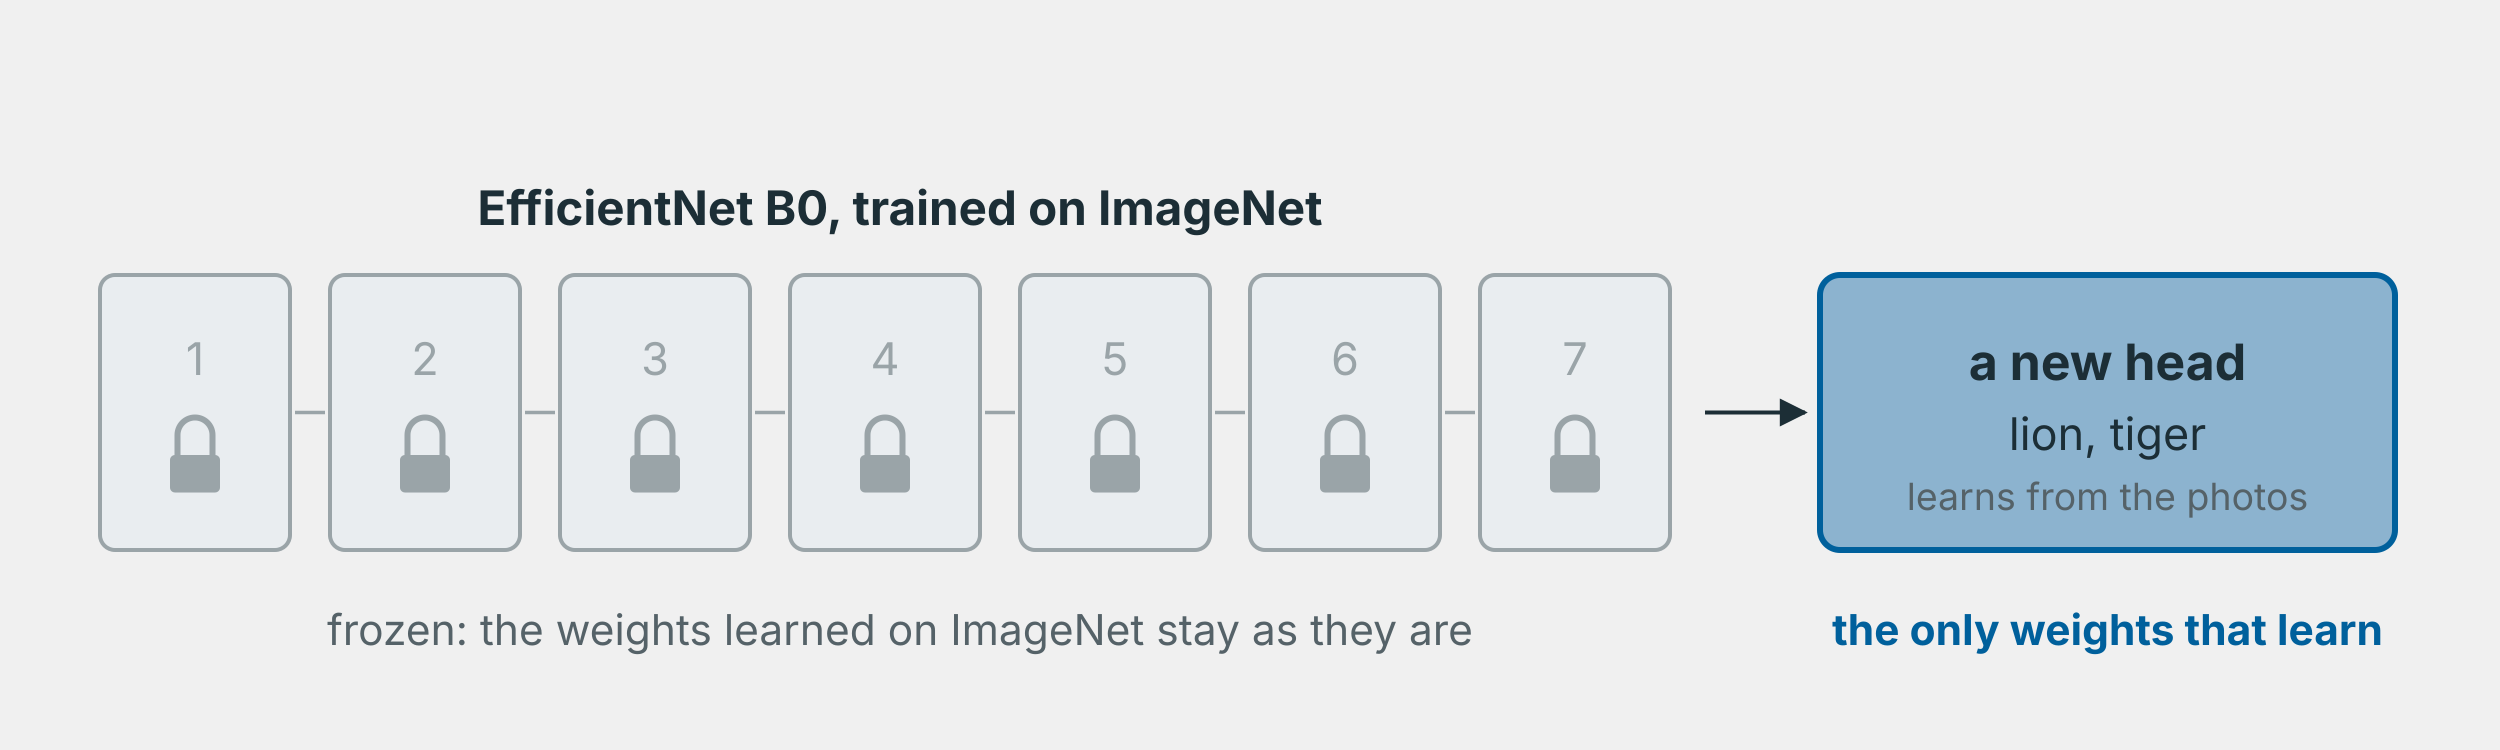
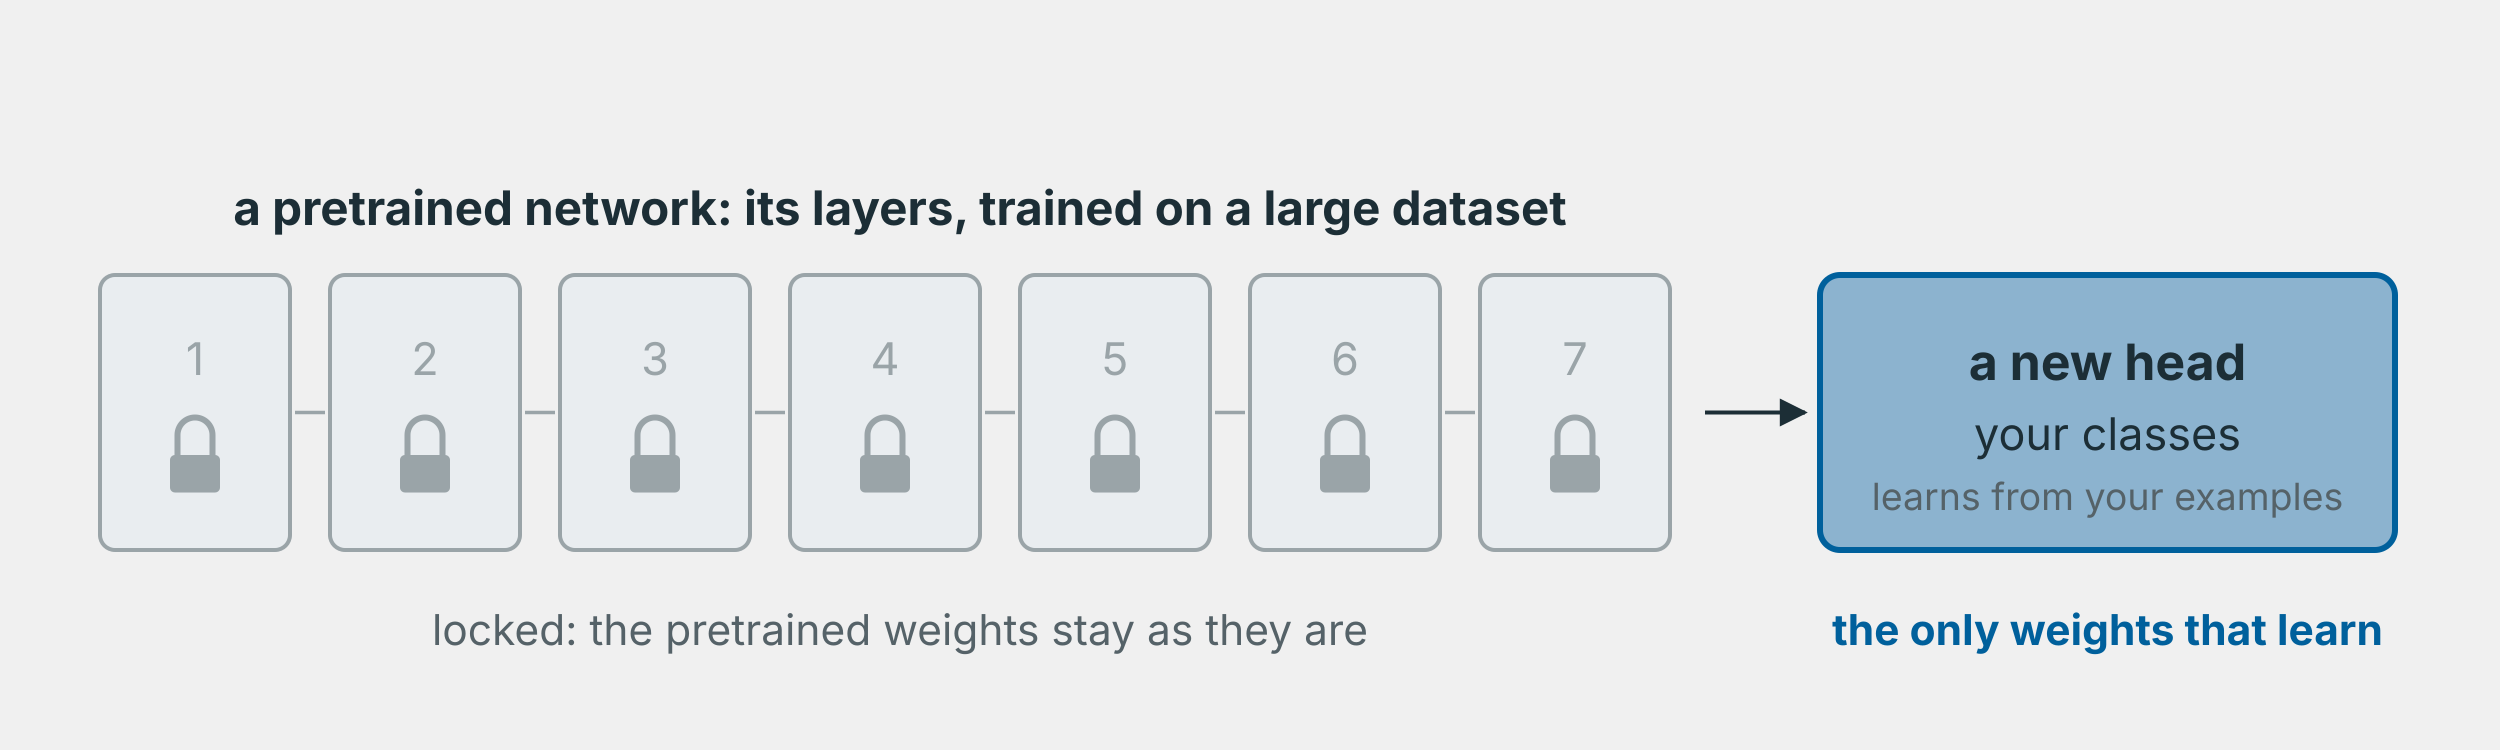
<svg xmlns="http://www.w3.org/2000/svg" viewBox="0 0 1000 300" font-family="Inter, Arimo, Helvetica, sans-serif">
  <defs>
    <marker id="ah" viewBox="0 0 10 10" refX="9" refY="5" markerWidth="7" markerHeight="7" orient="auto-start-reverse">
      <path d="M0,0 L10,5 L0,10 z" fill="#1c2e36" />
    </marker>
    <marker id="ahA" viewBox="0 0 10 10" refX="9" refY="5" markerWidth="7" markerHeight="7" orient="auto-start-reverse">
      <path class="accent-fill" d="M0,0 L10,5 L0,10 z" fill="#00609c" />
    </marker>
  </defs>
  <g data-step="1">
    <rect x="40" y="110" width="76" height="110" rx="6" fill="#e9edf0" stroke="#9aa4a8" stroke-width="1.6" />
    <text x="78" y="150" font-size="18" font-weight="normal" text-anchor="middle" fill="#9aa4a8">1</text>
    <path d="M 71 182 L 71 174 A 7 7 0 0 1 85 174 L 85 182" fill="none" stroke="#9aa4a8" stroke-width="2.4" />
    <rect x="68" y="182" width="20" height="15" rx="2" fill="#9aa4a8" />
    <line x1="118" y1="165" x2="130" y2="165" stroke="#9aa4a8" stroke-width="1.4" />
    <rect x="132" y="110" width="76" height="110" rx="6" fill="#e9edf0" stroke="#9aa4a8" stroke-width="1.6" />
    <text x="170" y="150" font-size="18" font-weight="normal" text-anchor="middle" fill="#9aa4a8">2</text>
    <path d="M 163 182 L 163 174 A 7 7 0 0 1 177 174 L 177 182" fill="none" stroke="#9aa4a8" stroke-width="2.4" />
    <rect x="160" y="182" width="20" height="15" rx="2" fill="#9aa4a8" />
    <line x1="210" y1="165" x2="222" y2="165" stroke="#9aa4a8" stroke-width="1.4" />
    <rect x="224" y="110" width="76" height="110" rx="6" fill="#e9edf0" stroke="#9aa4a8" stroke-width="1.6" />
    <text x="262" y="150" font-size="18" font-weight="normal" text-anchor="middle" fill="#9aa4a8">3</text>
    <path d="M 255 182 L 255 174 A 7 7 0 0 1 269 174 L 269 182" fill="none" stroke="#9aa4a8" stroke-width="2.4" />
    <rect x="252" y="182" width="20" height="15" rx="2" fill="#9aa4a8" />
    <line x1="302" y1="165" x2="314" y2="165" stroke="#9aa4a8" stroke-width="1.4" />
    <rect x="316" y="110" width="76" height="110" rx="6" fill="#e9edf0" stroke="#9aa4a8" stroke-width="1.6" />
    <text x="354" y="150" font-size="18" font-weight="normal" text-anchor="middle" fill="#9aa4a8">4</text>
    <path d="M 347 182 L 347 174 A 7 7 0 0 1 361 174 L 361 182" fill="none" stroke="#9aa4a8" stroke-width="2.4" />
    <rect x="344" y="182" width="20" height="15" rx="2" fill="#9aa4a8" />
    <line x1="394" y1="165" x2="406" y2="165" stroke="#9aa4a8" stroke-width="1.4" />
    <rect x="408" y="110" width="76" height="110" rx="6" fill="#e9edf0" stroke="#9aa4a8" stroke-width="1.6" />
    <text x="446" y="150" font-size="18" font-weight="normal" text-anchor="middle" fill="#9aa4a8">5</text>
    <path d="M 439 182 L 439 174 A 7 7 0 0 1 453 174 L 453 182" fill="none" stroke="#9aa4a8" stroke-width="2.4" />
    <rect x="436" y="182" width="20" height="15" rx="2" fill="#9aa4a8" />
    <line x1="486" y1="165" x2="498" y2="165" stroke="#9aa4a8" stroke-width="1.4" />
    <rect x="500" y="110" width="76" height="110" rx="6" fill="#e9edf0" stroke="#9aa4a8" stroke-width="1.6" />
    <text x="538" y="150" font-size="18" font-weight="normal" text-anchor="middle" fill="#9aa4a8">6</text>
    <path d="M 531 182 L 531 174 A 7 7 0 0 1 545 174 L 545 182" fill="none" stroke="#9aa4a8" stroke-width="2.4" />
    <rect x="528" y="182" width="20" height="15" rx="2" fill="#9aa4a8" />
    <line x1="578" y1="165" x2="590" y2="165" stroke="#9aa4a8" stroke-width="1.4" />
    <rect x="592" y="110" width="76" height="110" rx="6" fill="#e9edf0" stroke="#9aa4a8" stroke-width="1.6" />
    <text x="630" y="150" font-size="18" font-weight="normal" text-anchor="middle" fill="#9aa4a8">7</text>
    <path d="M 623 182 L 623 174 A 7 7 0 0 1 637 174 L 637 182" fill="none" stroke="#9aa4a8" stroke-width="2.4" />
    <rect x="620" y="182" width="20" height="15" rx="2" fill="#9aa4a8" />
-     <text x="360" y="90" font-size="19" font-weight="bold" text-anchor="middle" fill="#1c2e36">EfficientNet B0, trained on ImageNet</text>
+     <text x="360" y="90" font-size="19" font-weight="bold" text-anchor="middle" fill="#1c2e36">a pretrained network: its layers, trained on a large dataset</text>
    <line x1="682" y1="165" x2="722" y2="165" stroke="#1c2e36" stroke-width="1.6" marker-end="url(#ah)" />
  </g>
  <g data-step="1" data-hide="2-end">
    <rect x="728" y="110" width="230" height="110" rx="8" fill="#ffffff" stroke="#9aa4a8" stroke-width="1.6" />
-     <text x="843" y="160" font-size="19" font-weight="normal" text-anchor="middle" fill="#1c2e36">1,000 outputs</text>
-     <text x="843" y="186" font-size="16" font-weight="normal" text-anchor="middle" fill="#556268">ImageNet's classes</text>
+     <text x="843" y="152" font-size="19" font-weight="normal" text-anchor="middle" fill="#1c2e36">the old head</text>
+     <text x="843" y="180" font-size="16" font-weight="normal" text-anchor="middle" fill="#556268">the original task's</text>
+     <text x="843" y="200" font-size="16" font-weight="normal" text-anchor="middle" fill="#556268">classes</text>
  </g>
  <g data-step="2">
    <rect class="accent-a-light-fill accent-stroke" x="728" y="110" width="230" height="110" rx="8" fill="#8cb3cf" stroke="#00609c" stroke-width="2.4" />
    <text x="843" y="152" font-size="20" font-weight="bold" text-anchor="middle" fill="#1c2e36">a new head</text>
-     <text x="843" y="180" font-size="18" font-weight="normal" text-anchor="middle" fill="#1c2e36">lion, tiger</text>
-     <text x="843" y="204" font-size="15" font-weight="normal" text-anchor="middle" fill="#556268">learns from the photos</text>
+     <text x="843" y="180" font-size="18" font-weight="normal" text-anchor="middle" fill="#1c2e36">your classes</text>
+     <text x="843" y="204" font-size="15" font-weight="normal" text-anchor="middle" fill="#556268">learns from your examples</text>
  </g>
  <g data-step="3">
-     <text x="360" y="258" font-size="17" font-weight="normal" text-anchor="middle" fill="#556268">frozen: the weights learned on ImageNet stay as they are</text>
+     <text x="360" y="258" font-size="17" font-weight="normal" text-anchor="middle" fill="#556268">locked: the pretrained weights stay as they are</text>
    <text class="accent-fill" x="843" y="258" font-size="17" font-weight="bold" text-anchor="middle" fill="#00609c">the only weights that learn</text>
  </g>
</svg>
